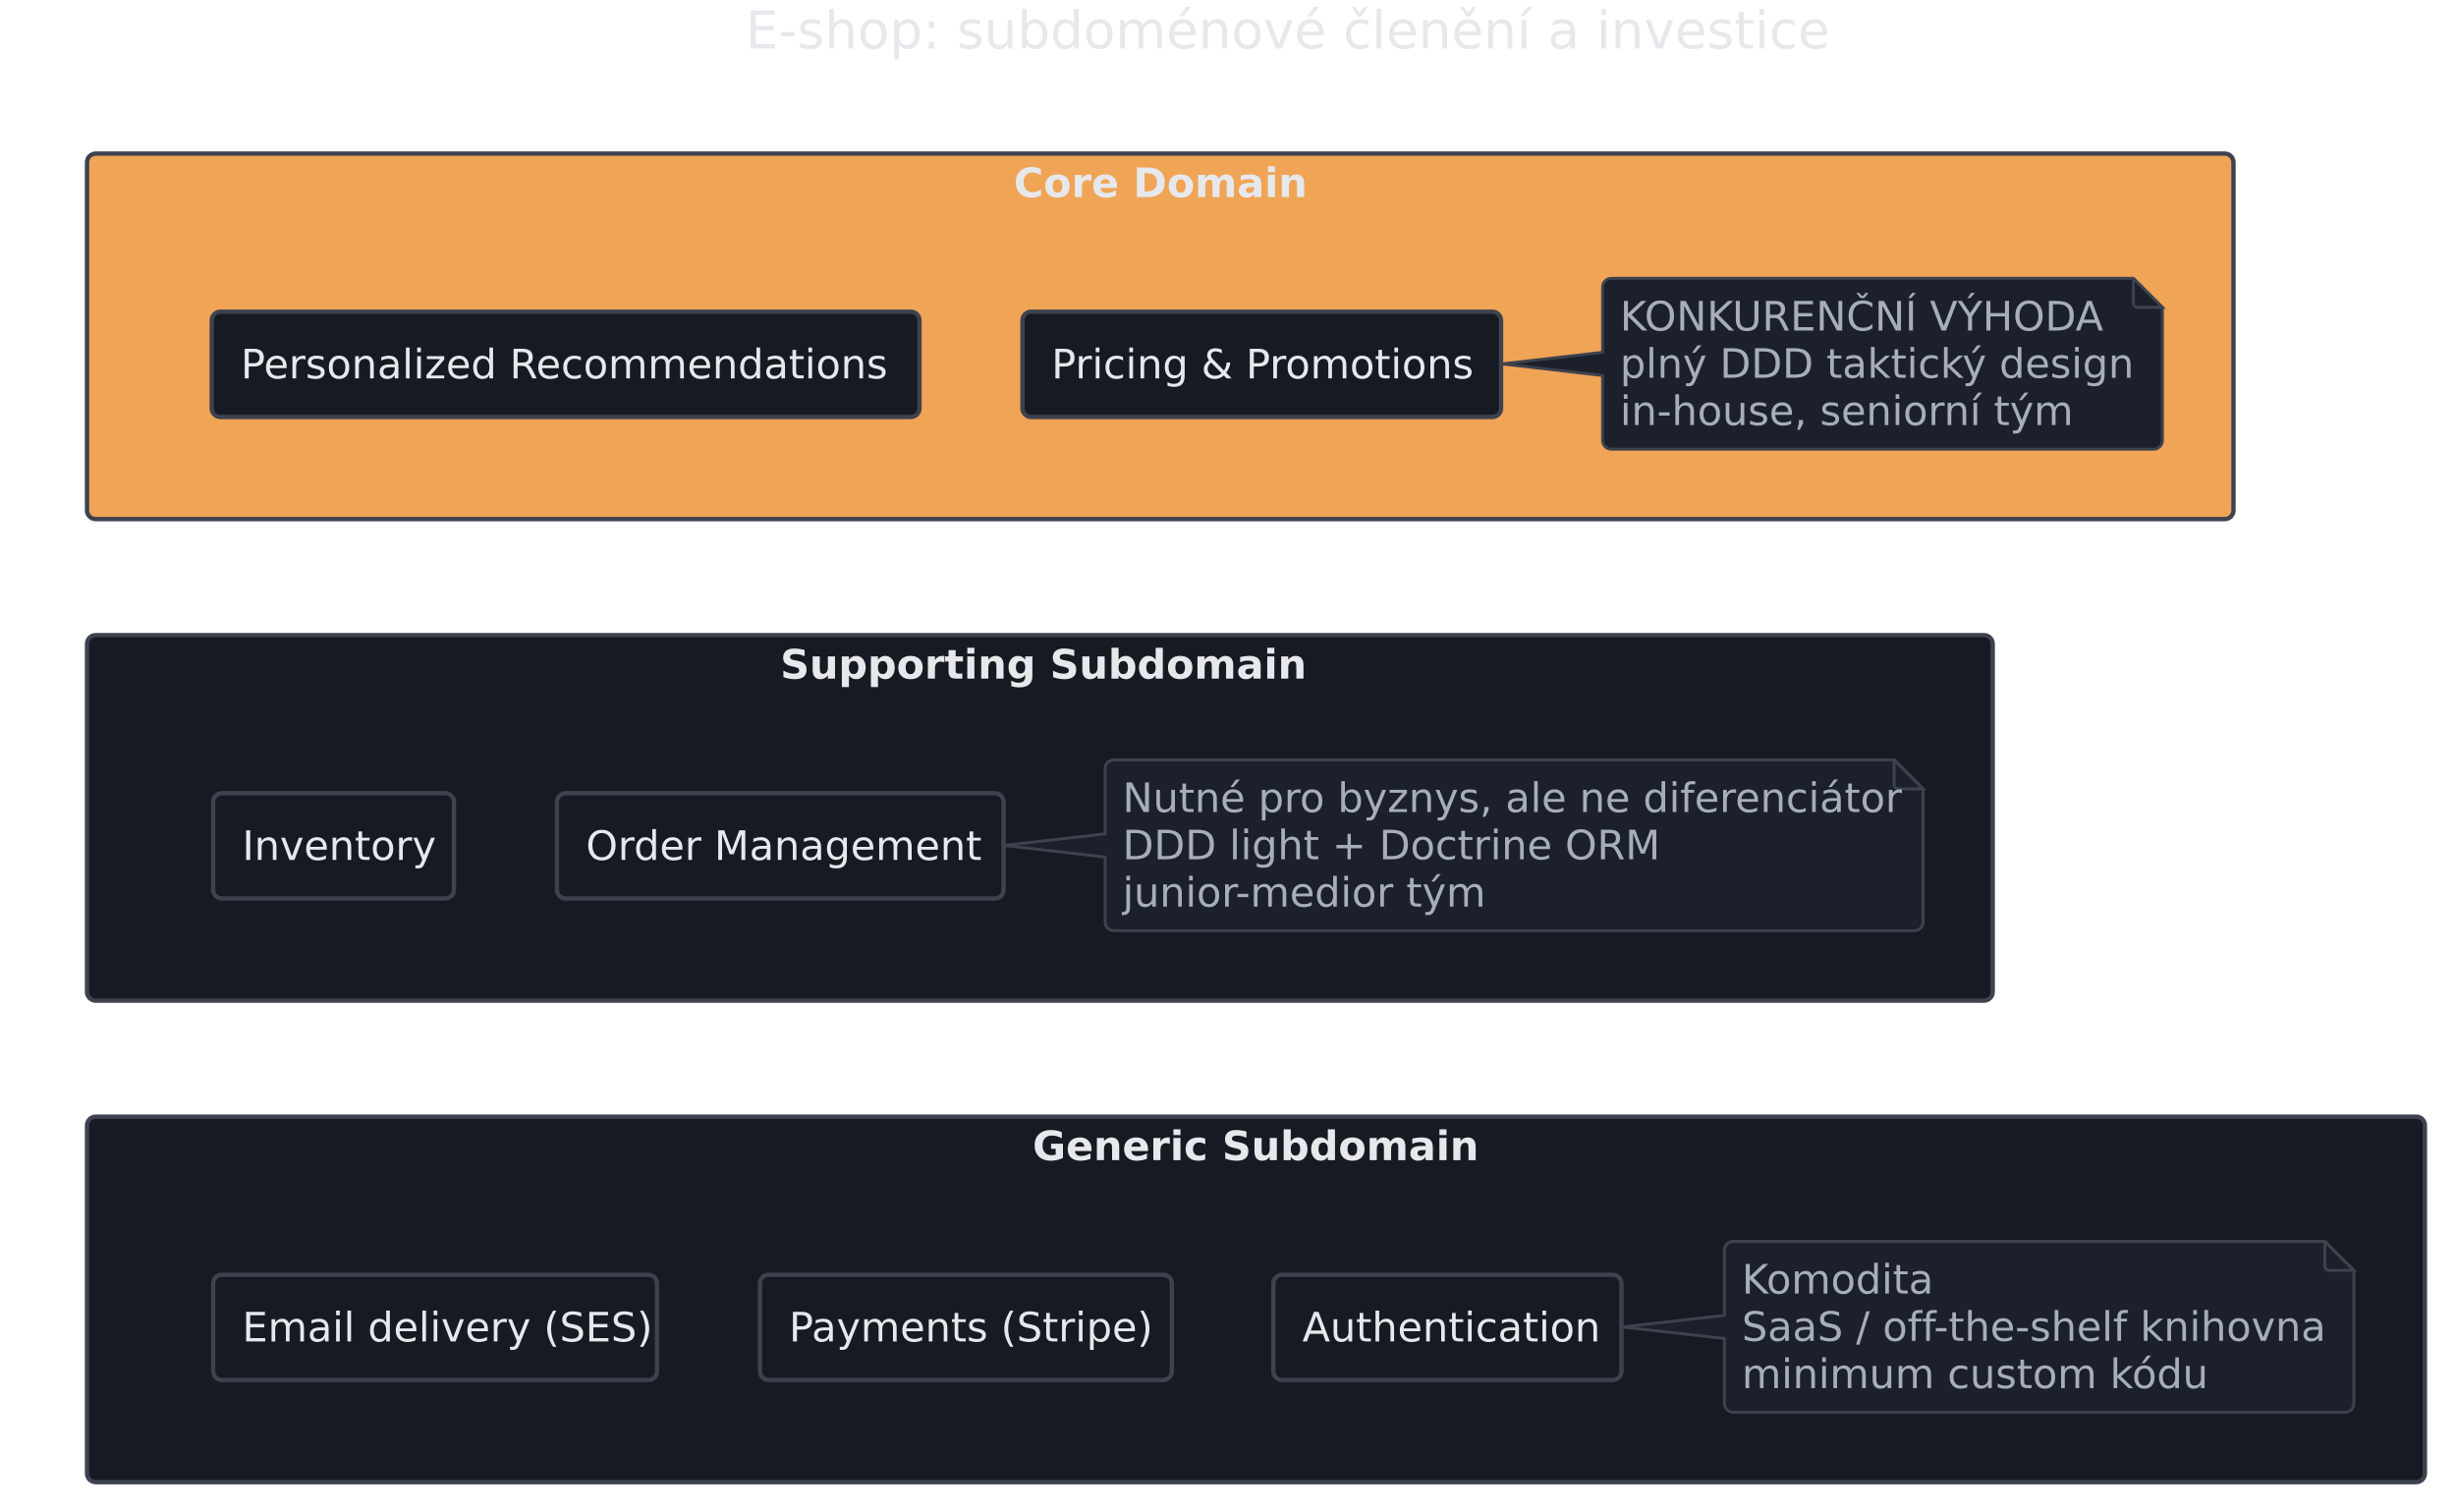
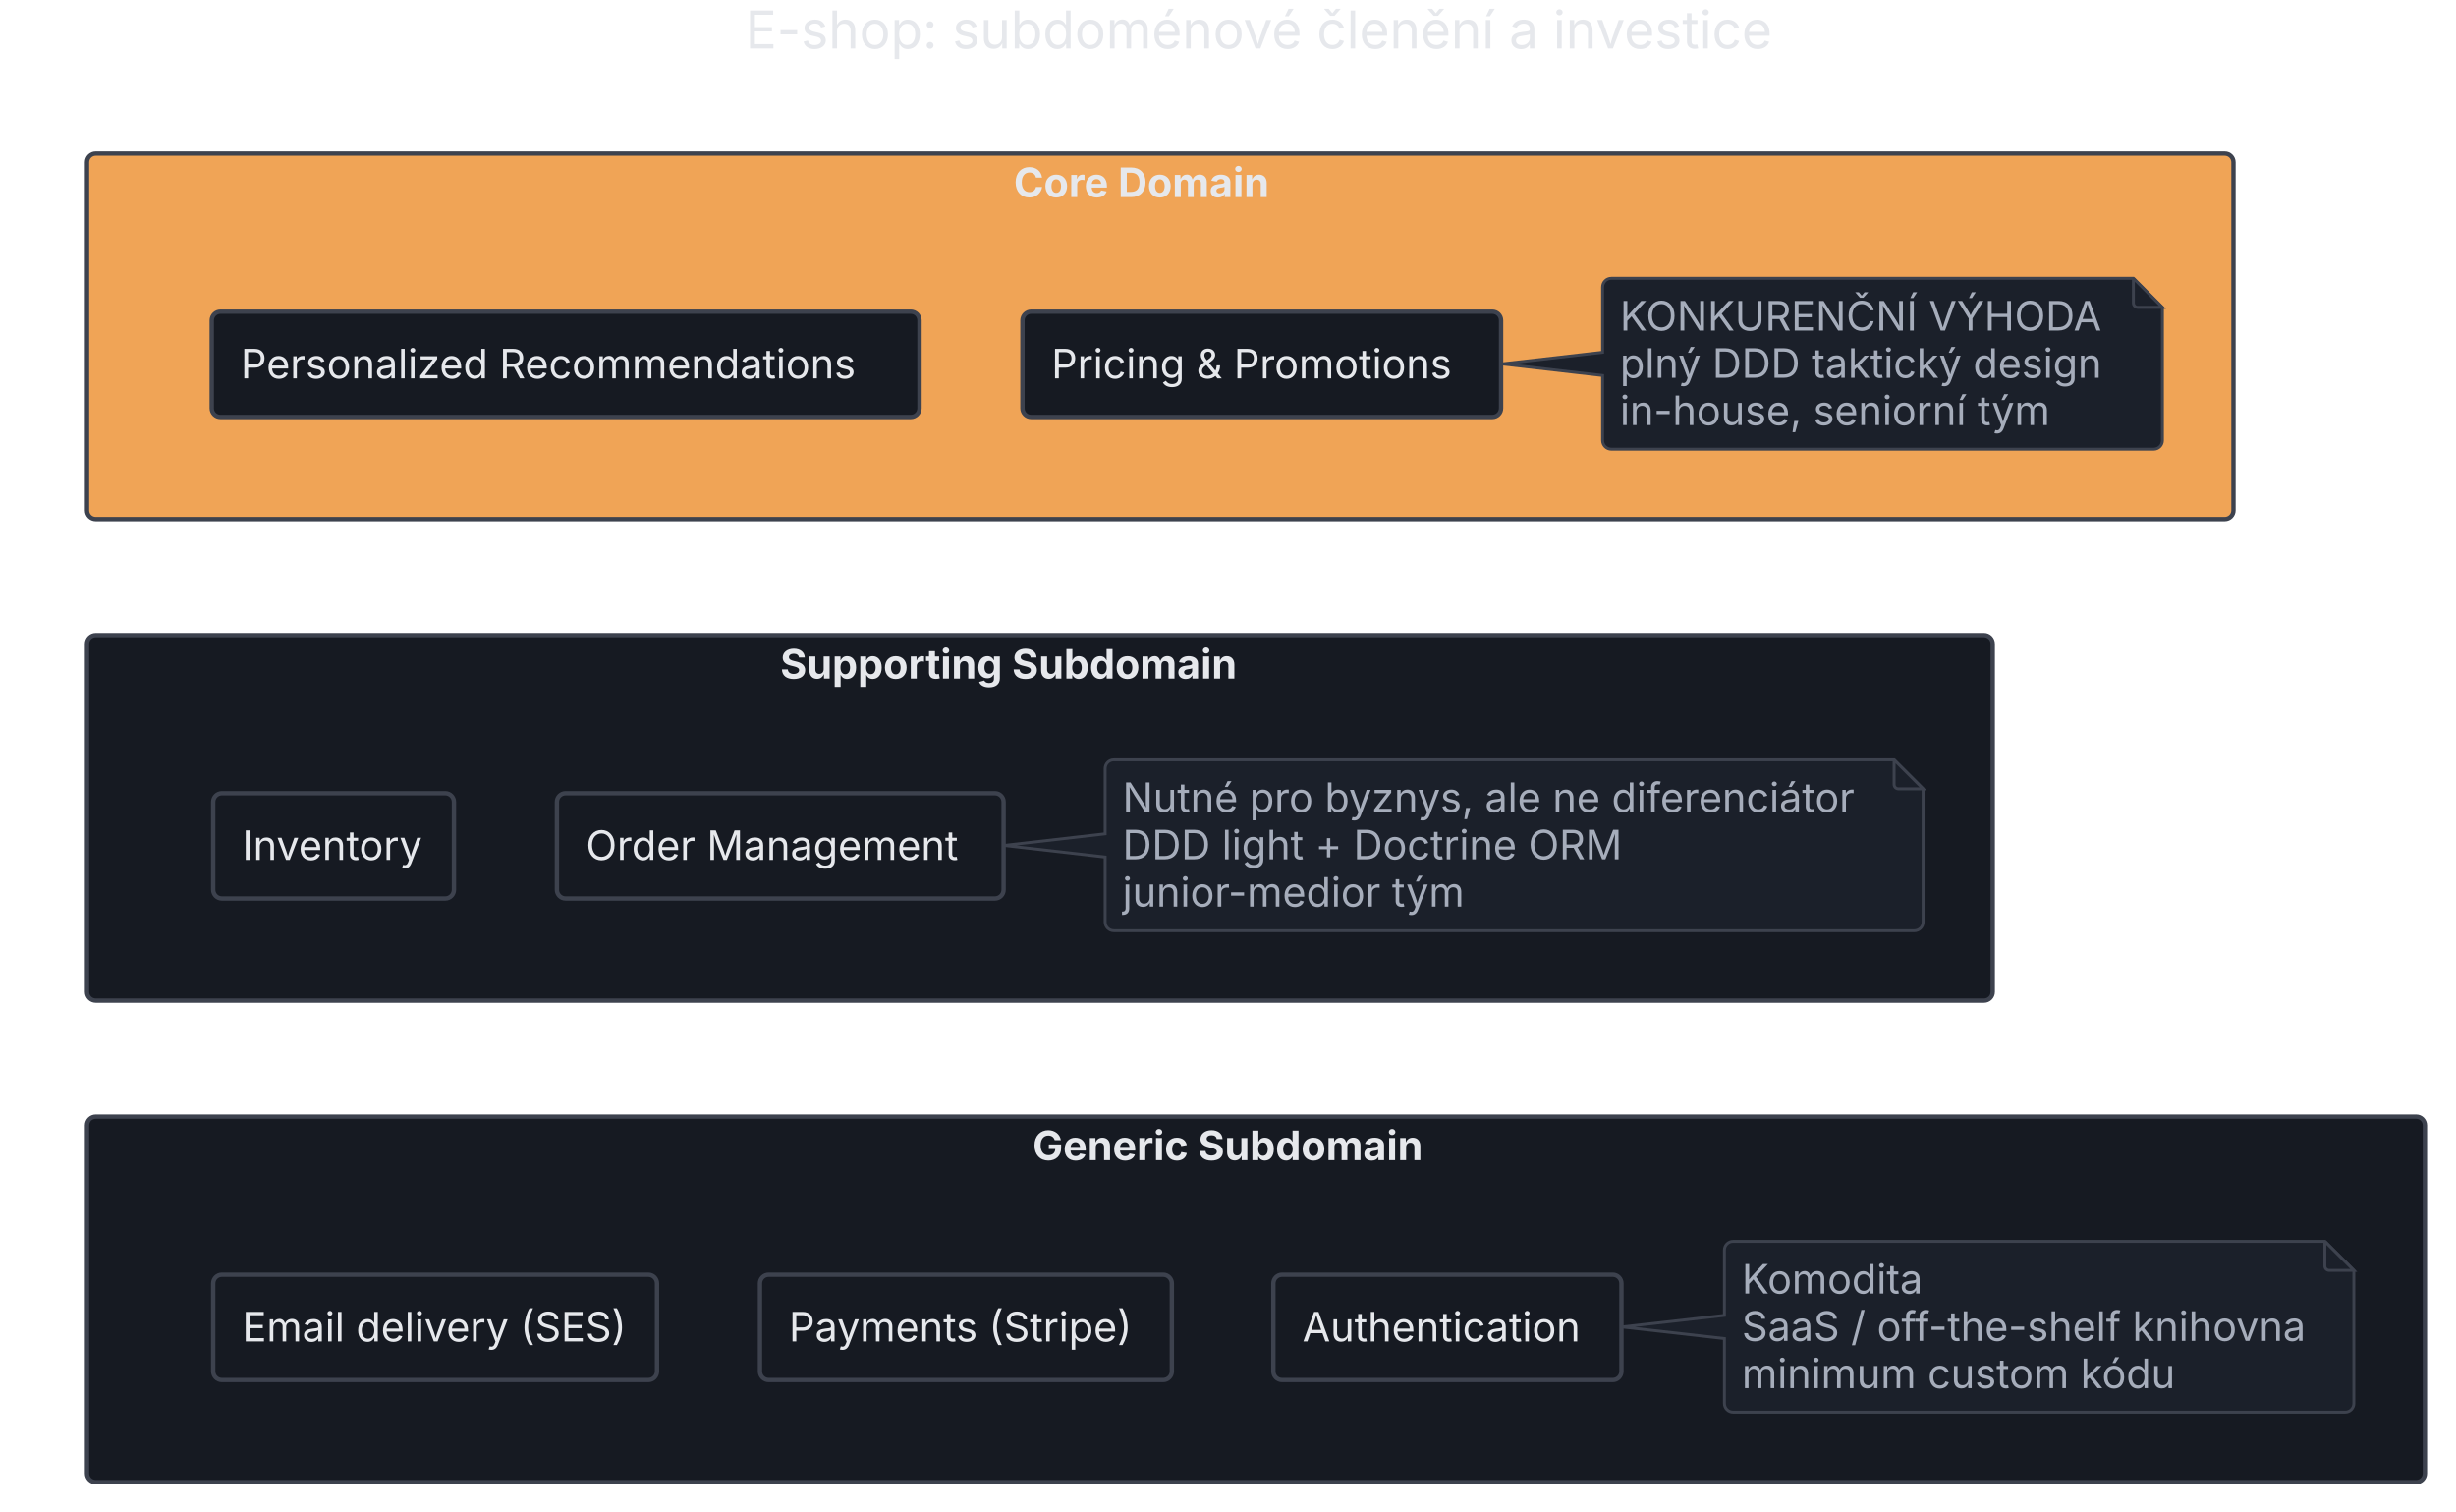
<svg xmlns="http://www.w3.org/2000/svg" contentScriptType="application/ecmascript" contentStyleType="text/css" height="814.062px" preserveAspectRatio="none" style="width:1323px;height:814px;background:#11141A;" version="1.1" viewBox="0 0 1323 814" width="1323.438px" zoomAndPan="magnify">
  <defs />
  <g>
-     <text fill="#E6E8EC" font-family="DejaVu Sans" font-size="28.125" lengthAdjust="spacingAndGlyphs" textLength="568.75" x="401.562" y="26.106">E-shop: subdoménové členění a investice</text>
+     <text fill="#E6E8EC" font-family="Inter, ui-sans-serif, system-ui, -apple-system, sans-serif" font-size="28.125" lengthAdjust="spacingAndGlyphs" textLength="568.75" x="401.562" y="26.106">E-shop: subdoménové členění a investice</text>
    <rect fill="#F0A456" height="196.875" rx="4.688" ry="4.688" style="stroke: #3D424E; stroke-width: 2.344;" width="1156.25" x="46.875" y="82.739" />
-     <text fill="#E6E8EC" font-family="DejaVu Sans" font-size="21.875" font-weight="bold" lengthAdjust="spacingAndGlyphs" textLength="157.812" x="546.094" y="106.169">Core Domain</text>
+     <text fill="#E6E8EC" font-family="Inter, ui-sans-serif, system-ui, -apple-system, sans-serif" font-size="21.875" font-weight="bold" lengthAdjust="spacingAndGlyphs" textLength="157.812" x="546.094" y="106.169">Core Domain</text>
    <rect fill="#161A22" height="196.875" rx="4.688" ry="4.688" style="stroke: #3D424E; stroke-width: 2.344;" width="1026.562" x="46.875" y="342.114" />
-     <text fill="#E6E8EC" font-family="DejaVu Sans" font-size="21.875" font-weight="bold" lengthAdjust="spacingAndGlyphs" textLength="279.688" x="420.312" y="365.544">Supporting Subdomain</text>
+     <text fill="#E6E8EC" font-family="Inter, ui-sans-serif, system-ui, -apple-system, sans-serif" font-size="21.875" font-weight="bold" lengthAdjust="spacingAndGlyphs" textLength="279.688" x="420.312" y="365.544">Supporting Subdomain</text>
    <rect fill="#161A22" height="196.875" rx="4.688" ry="4.688" style="stroke: #3D424E; stroke-width: 2.344;" width="1259.375" x="46.875" y="601.489" />
-     <text fill="#E6E8EC" font-family="DejaVu Sans" font-size="21.875" font-weight="bold" lengthAdjust="spacingAndGlyphs" textLength="240.625" x="556.25" y="624.919">Generic Subdomain</text>
+     <text fill="#E6E8EC" font-family="Inter, ui-sans-serif, system-ui, -apple-system, sans-serif" font-size="21.875" font-weight="bold" lengthAdjust="spacingAndGlyphs" textLength="240.625" x="556.25" y="624.919">Generic Subdomain</text>
    <rect fill="#161A22" height="56.714" rx="4.688" ry="4.688" style="stroke: #3D424E; stroke-width: 2.344;" width="257.812" x="550.781" y="167.895" />
-     <text fill="#E6E8EC" font-family="DejaVu Sans" font-size="21.875" lengthAdjust="spacingAndGlyphs" textLength="226.562" x="566.406" y="203.825">Pricing &amp; Promotions</text>
+     <text fill="#E6E8EC" font-family="Inter, ui-sans-serif, system-ui, -apple-system, sans-serif" font-size="21.875" lengthAdjust="spacingAndGlyphs" textLength="226.562" x="566.406" y="203.825">Pricing &amp; Promotions</text>
    <rect fill="#161A22" height="56.714" rx="4.688" ry="4.688" style="stroke: #3D424E; stroke-width: 2.344;" width="381.25" x="114.062" y="167.895" />
-     <text fill="#E6E8EC" font-family="DejaVu Sans" font-size="21.875" lengthAdjust="spacingAndGlyphs" textLength="350" x="129.688" y="203.825">Personalized Recommendations</text>
+     <text fill="#E6E8EC" font-family="Inter, ui-sans-serif, system-ui, -apple-system, sans-serif" font-size="21.875" lengthAdjust="spacingAndGlyphs" textLength="350" x="129.688" y="203.825">Personalized Recommendations</text>
    <path d="M863.281,154.614 L863.281,189.77 L809,196.02 L863.281,202.27 L863.281,237.256 A4.688,4.688 0 0 0 867.969,241.943 L1160.156,241.943 A4.688,4.688 0 0 0 1164.844,237.256 L1164.844,165.552 L1149.219,149.927 L867.969,149.927 A4.688,4.688 0 0 0 863.281,154.614 " fill="#1B202A" style="stroke: #3D424E; stroke-width: 1.562;" />
    <path d="M1149.219,149.927 L1149.219,163.208 A2.344,2.344 0 0 0 1151.562,165.552 L1164.844,165.552 L1149.219,149.927 " fill="#1B202A" style="stroke: #3D424E; stroke-width: 1.562;" />
-     <text fill="#A6ADBB" font-family="DejaVu Sans" font-size="21.875" lengthAdjust="spacingAndGlyphs" textLength="256.25" x="872.656" y="178.044">KONKURENČNÍ VÝHODA</text>
-     <text fill="#A6ADBB" font-family="DejaVu Sans" font-size="21.875" lengthAdjust="spacingAndGlyphs" textLength="268.75" x="872.656" y="203.508">plný DDD taktický design</text>
-     <text fill="#A6ADBB" font-family="DejaVu Sans" font-size="21.875" lengthAdjust="spacingAndGlyphs" textLength="239.062" x="872.656" y="228.972">in-house, seniorní tým</text>
+     <text fill="#A6ADBB" font-family="Inter, ui-sans-serif, system-ui, -apple-system, sans-serif" font-size="21.875" lengthAdjust="spacingAndGlyphs" textLength="256.25" x="872.656" y="178.044">KONKURENČNÍ VÝHODA</text>
+     <text fill="#A6ADBB" font-family="Inter, ui-sans-serif, system-ui, -apple-system, sans-serif" font-size="21.875" lengthAdjust="spacingAndGlyphs" textLength="268.75" x="872.656" y="203.508">plný DDD taktický design</text>
+     <text fill="#A6ADBB" font-family="Inter, ui-sans-serif, system-ui, -apple-system, sans-serif" font-size="21.875" lengthAdjust="spacingAndGlyphs" textLength="239.062" x="872.656" y="228.972">in-house, seniorní tým</text>
    <rect fill="#161A22" height="56.714" rx="4.688" ry="4.688" style="stroke: #3D424E; stroke-width: 2.344;" width="240.625" x="300" y="427.271" />
-     <text fill="#E6E8EC" font-family="DejaVu Sans" font-size="21.875" lengthAdjust="spacingAndGlyphs" textLength="209.375" x="315.625" y="463.2">Order Management</text>
+     <text fill="#E6E8EC" font-family="Inter, ui-sans-serif, system-ui, -apple-system, sans-serif" font-size="21.875" lengthAdjust="spacingAndGlyphs" textLength="209.375" x="315.625" y="463.2">Order Management</text>
    <rect fill="#161A22" height="56.714" rx="4.688" ry="4.688" style="stroke: #3D424E; stroke-width: 2.344;" width="129.688" x="114.844" y="427.271" />
-     <text fill="#E6E8EC" font-family="DejaVu Sans" font-size="21.875" lengthAdjust="spacingAndGlyphs" textLength="98.438" x="130.469" y="463.2">Inventory</text>
+     <text fill="#E6E8EC" font-family="Inter, ui-sans-serif, system-ui, -apple-system, sans-serif" font-size="21.875" lengthAdjust="spacingAndGlyphs" textLength="98.438" x="130.469" y="463.2">Inventory</text>
    <path d="M595.312,413.989 L595.312,449.146 L540.766,455.396 L595.312,461.646 L595.312,496.631 A4.688,4.688 0 0 0 600,501.318 L1031.25,501.318 A4.688,4.688 0 0 0 1035.938,496.631 L1035.938,424.927 L1020.312,409.302 L600,409.302 A4.688,4.688 0 0 0 595.312,413.989 " fill="#1B202A" style="stroke: #3D424E; stroke-width: 1.562;" />
    <path d="M1020.312,409.302 L1020.312,422.583 A2.344,2.344 0 0 0 1022.656,424.927 L1035.938,424.927 L1020.312,409.302 " fill="#1B202A" style="stroke: #3D424E; stroke-width: 1.562;" />
-     <text fill="#A6ADBB" font-family="DejaVu Sans" font-size="21.875" lengthAdjust="spacingAndGlyphs" textLength="407.812" x="604.688" y="437.419">Nutné pro byznys, ale ne diferenciátor</text>
-     <text fill="#A6ADBB" font-family="DejaVu Sans" font-size="21.875" lengthAdjust="spacingAndGlyphs" textLength="284.375" x="604.688" y="462.883">DDD light + Doctrine ORM</text>
-     <text fill="#A6ADBB" font-family="DejaVu Sans" font-size="21.875" lengthAdjust="spacingAndGlyphs" textLength="187.5" x="604.688" y="488.347">junior-medior tým</text>
+     <text fill="#A6ADBB" font-family="Inter, ui-sans-serif, system-ui, -apple-system, sans-serif" font-size="21.875" lengthAdjust="spacingAndGlyphs" textLength="407.812" x="604.688" y="437.419">Nutné pro byznys, ale ne diferenciátor</text>
+     <text fill="#A6ADBB" font-family="Inter, ui-sans-serif, system-ui, -apple-system, sans-serif" font-size="21.875" lengthAdjust="spacingAndGlyphs" textLength="284.375" x="604.688" y="462.883">DDD light + Doctrine ORM</text>
+     <text fill="#A6ADBB" font-family="Inter, ui-sans-serif, system-ui, -apple-system, sans-serif" font-size="21.875" lengthAdjust="spacingAndGlyphs" textLength="187.5" x="604.688" y="488.347">junior-medior tým</text>
    <rect fill="#161A22" height="56.714" rx="4.688" ry="4.688" style="stroke: #3D424E; stroke-width: 2.344;" width="187.5" x="685.938" y="686.645" />
-     <text fill="#E6E8EC" font-family="DejaVu Sans" font-size="21.875" lengthAdjust="spacingAndGlyphs" textLength="156.25" x="701.562" y="722.575">Authentication</text>
+     <text fill="#E6E8EC" font-family="Inter, ui-sans-serif, system-ui, -apple-system, sans-serif" font-size="21.875" lengthAdjust="spacingAndGlyphs" textLength="156.25" x="701.562" y="722.575">Authentication</text>
    <rect fill="#161A22" height="56.714" rx="4.688" ry="4.688" style="stroke: #3D424E; stroke-width: 2.344;" width="221.875" x="409.375" y="686.645" />
-     <text fill="#E6E8EC" font-family="DejaVu Sans" font-size="21.875" lengthAdjust="spacingAndGlyphs" textLength="190.625" x="425" y="722.575">Payments (Stripe)</text>
+     <text fill="#E6E8EC" font-family="Inter, ui-sans-serif, system-ui, -apple-system, sans-serif" font-size="21.875" lengthAdjust="spacingAndGlyphs" textLength="190.625" x="425" y="722.575">Payments (Stripe)</text>
    <rect fill="#161A22" height="56.714" rx="4.688" ry="4.688" style="stroke: #3D424E; stroke-width: 2.344;" width="239.062" x="114.844" y="686.645" />
-     <text fill="#E6E8EC" font-family="DejaVu Sans" font-size="21.875" lengthAdjust="spacingAndGlyphs" textLength="207.812" x="130.469" y="722.575">Email delivery (SES)</text>
+     <text fill="#E6E8EC" font-family="Inter, ui-sans-serif, system-ui, -apple-system, sans-serif" font-size="21.875" lengthAdjust="spacingAndGlyphs" textLength="207.812" x="130.469" y="722.575">Email delivery (SES)</text>
    <path d="M928.906,673.364 L928.906,708.52 L873.688,714.77 L928.906,721.02 L928.906,756.006 A4.688,4.688 0 0 0 933.594,760.693 L1263.281,760.693 A4.688,4.688 0 0 0 1267.969,756.006 L1267.969,684.302 L1252.344,668.677 L933.594,668.677 A4.688,4.688 0 0 0 928.906,673.364 " fill="#1B202A" style="stroke: #3D424E; stroke-width: 1.562;" />
    <path d="M1252.344,668.677 L1252.344,681.958 A2.344,2.344 0 0 0 1254.688,684.302 L1267.969,684.302 L1252.344,668.677 " fill="#1B202A" style="stroke: #3D424E; stroke-width: 1.562;" />
-     <text fill="#A6ADBB" font-family="DejaVu Sans" font-size="21.875" lengthAdjust="spacingAndGlyphs" textLength="101.562" x="938.281" y="696.794">Komodita</text>
-     <text fill="#A6ADBB" font-family="DejaVu Sans" font-size="21.875" lengthAdjust="spacingAndGlyphs" textLength="306.25" x="938.281" y="722.258">SaaS / off-the-shelf knihovna</text>
-     <text fill="#A6ADBB" font-family="DejaVu Sans" font-size="21.875" lengthAdjust="spacingAndGlyphs" textLength="246.875" x="938.281" y="747.722">minimum custom kódu</text>
+     <text fill="#A6ADBB" font-family="Inter, ui-sans-serif, system-ui, -apple-system, sans-serif" font-size="21.875" lengthAdjust="spacingAndGlyphs" textLength="101.562" x="938.281" y="696.794">Komodita</text>
+     <text fill="#A6ADBB" font-family="Inter, ui-sans-serif, system-ui, -apple-system, sans-serif" font-size="21.875" lengthAdjust="spacingAndGlyphs" textLength="306.25" x="938.281" y="722.258">SaaS / off-the-shelf knihovna</text>
+     <text fill="#A6ADBB" font-family="Inter, ui-sans-serif, system-ui, -apple-system, sans-serif" font-size="21.875" lengthAdjust="spacingAndGlyphs" textLength="246.875" x="938.281" y="747.722">minimum custom kódu</text>
  </g>
</svg>
